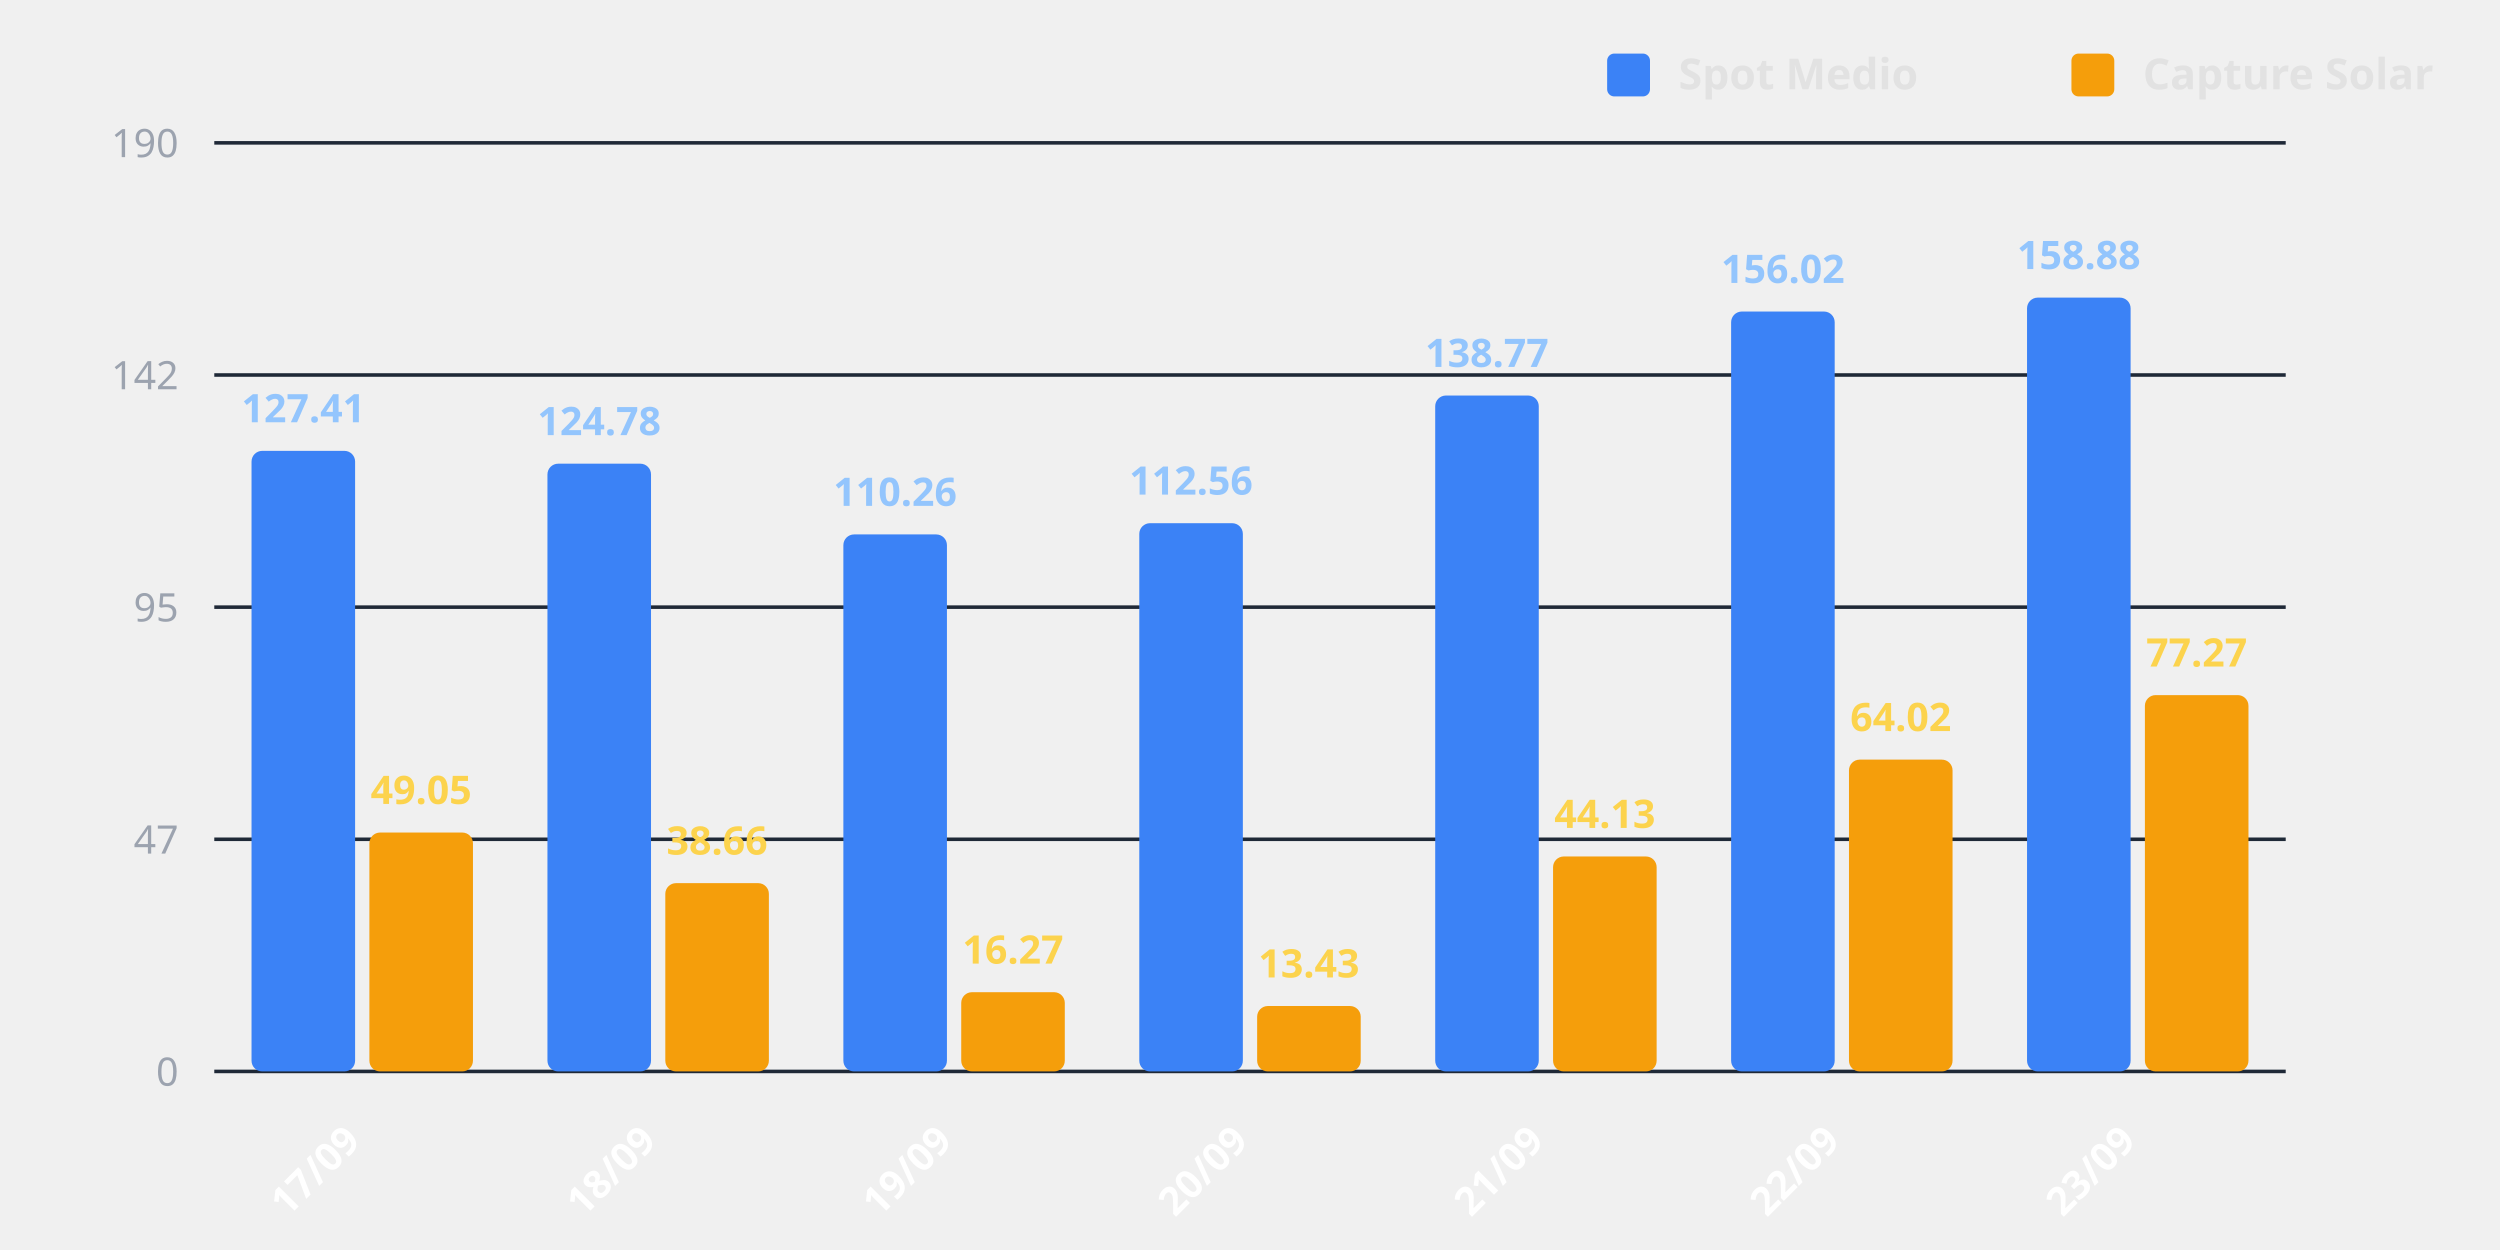
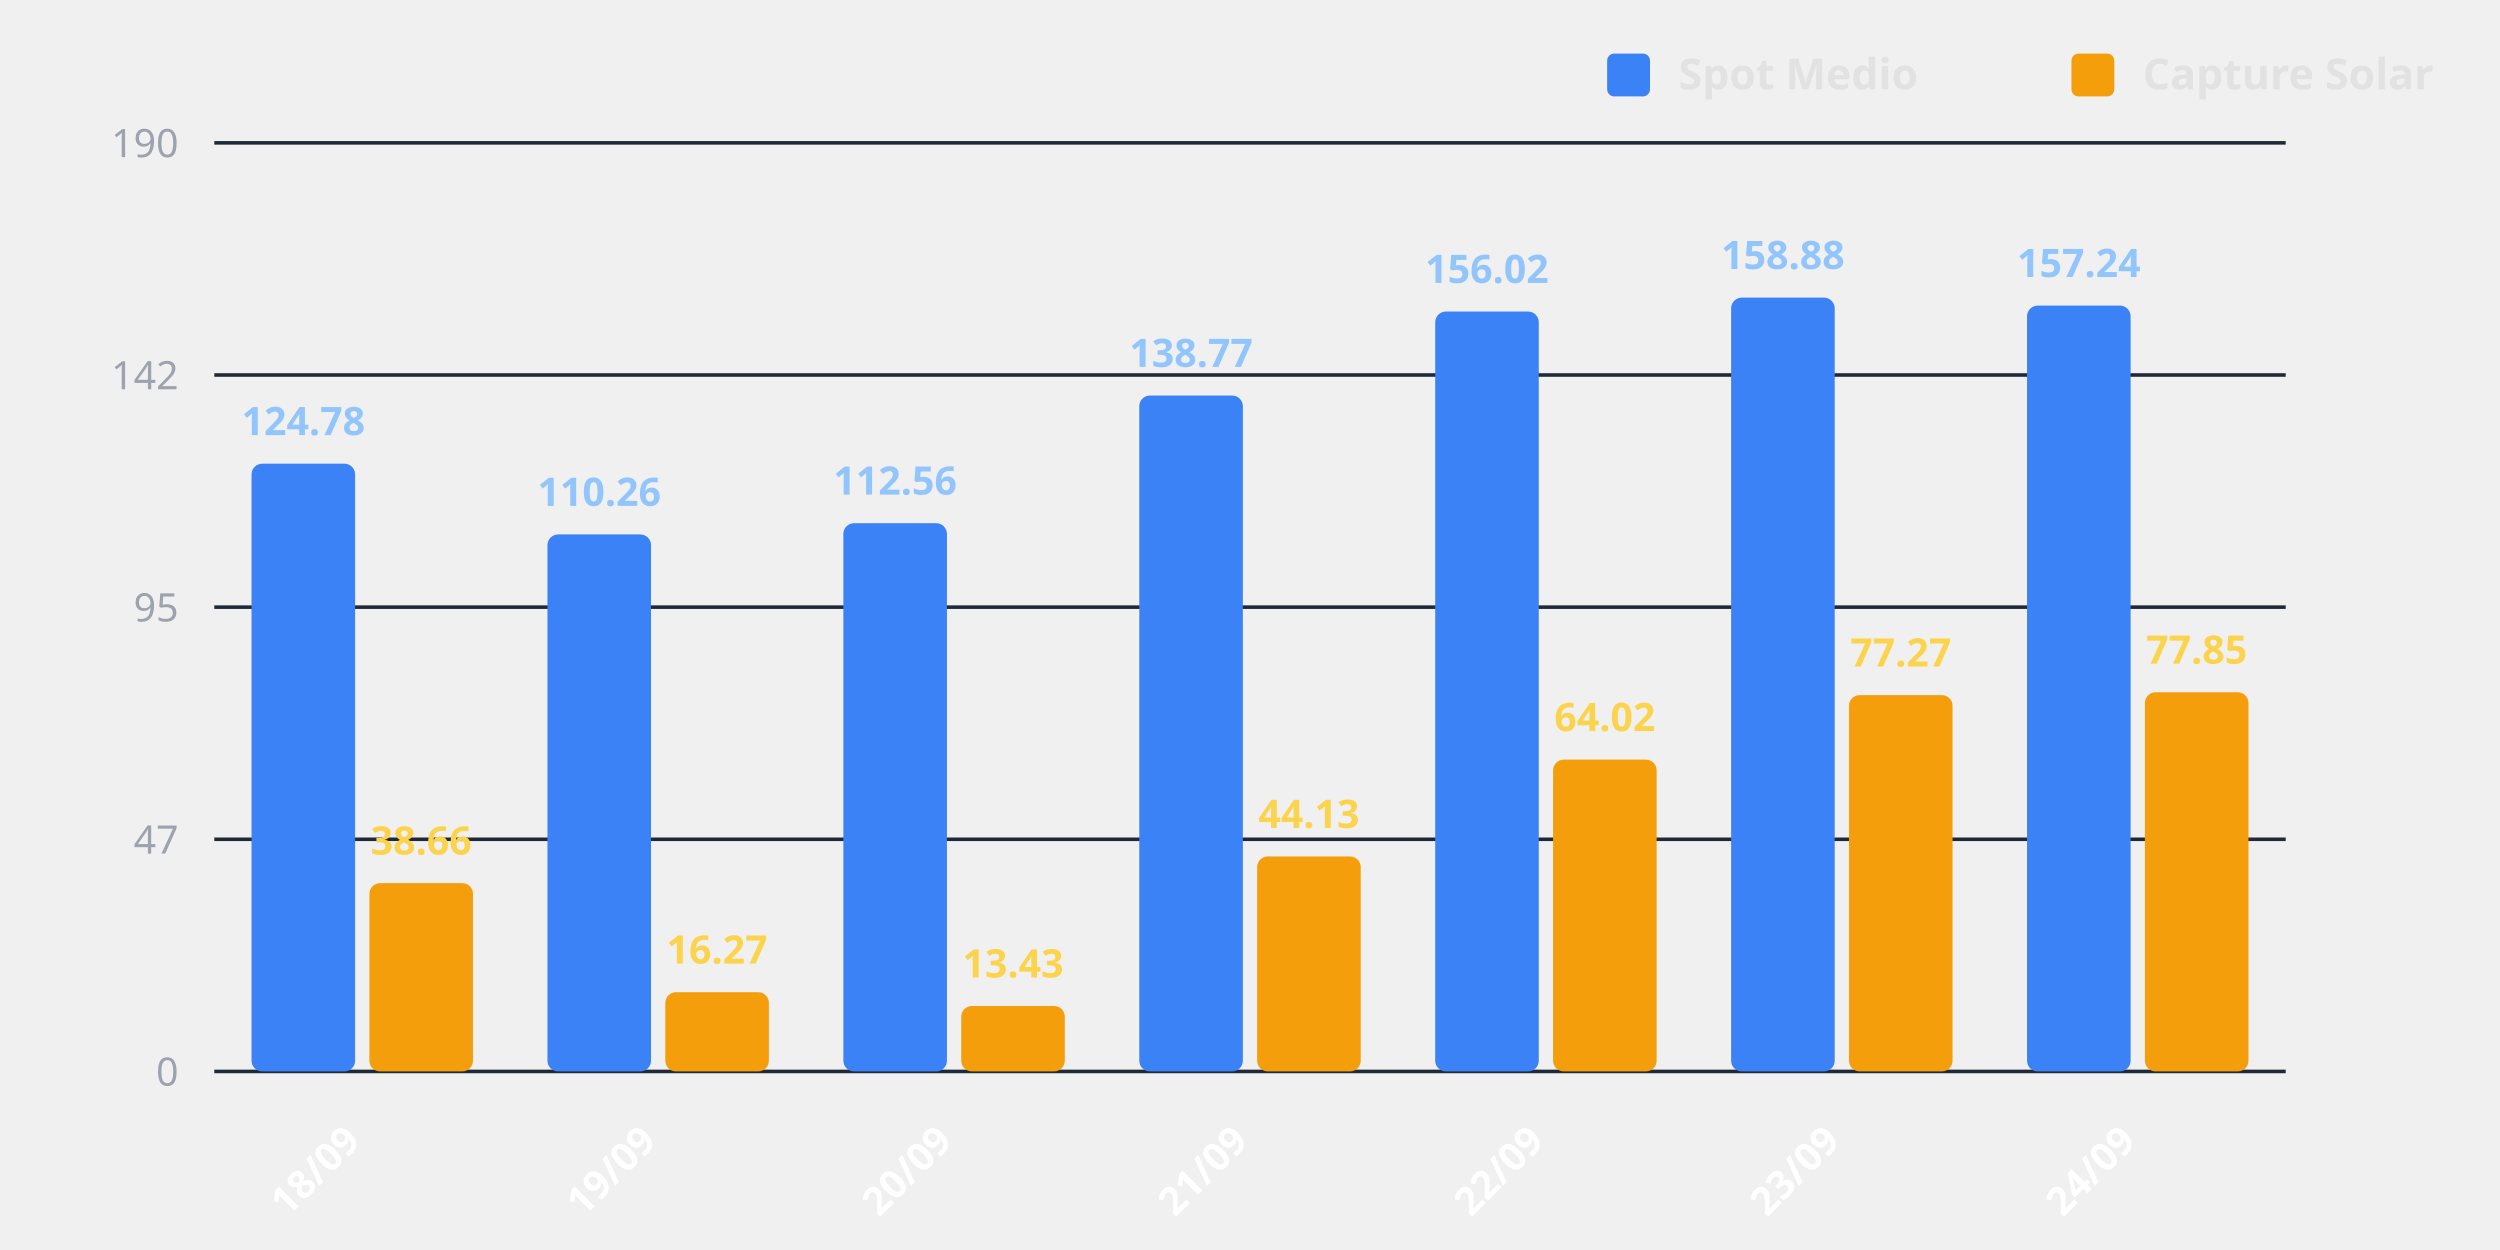
<svg xmlns="http://www.w3.org/2000/svg" viewBox="0 0 700 350" style="font-family: sans-serif; background-color: #0b0f19;">
  <rect x="450" y="15" width="12" height="12" fill="#3b82f6" rx="2" />
  <text x="470" y="25" font-size="12" fill="#e2e2e2" font-weight="bold">Spot Medio</text>
  <rect x="580" y="15" width="12" height="12" fill="#f59e0b" rx="2" />
  <text x="600" y="25" font-size="12" fill="#e2e2e2" font-weight="bold">Capture Solar</text>
  <line x1="60" y1="300.0" x2="640" y2="300.0" stroke="#1f2937" stroke-width="1" />
  <text x="50" y="304.0" text-anchor="end" font-size="11" fill="#9ca3af">0</text>
  <line x1="60" y1="235.0" x2="640" y2="235.0" stroke="#1f2937" stroke-width="1" />
  <text x="50" y="239.0" text-anchor="end" font-size="11" fill="#9ca3af">47</text>
  <line x1="60" y1="170.0" x2="640" y2="170.0" stroke="#1f2937" stroke-width="1" />
  <text x="50" y="174.0" text-anchor="end" font-size="11" fill="#9ca3af">95</text>
  <line x1="60" y1="105" x2="640" y2="105" stroke="#1f2937" stroke-width="1" />
  <text x="50" y="109" text-anchor="end" font-size="11" fill="#9ca3af">142</text>
  <line x1="60" y1="40.0" x2="640" y2="40.0" stroke="#1f2937" stroke-width="1" />
  <text x="50" y="44.0" text-anchor="end" font-size="11" fill="#9ca3af">190</text>
-   <text x="101.429" y="320" text-anchor="end" transform="rotate(-45, 101.4286, 320)" font-size="11" font-weight="bold" fill="#ffffff">17/09</text>
-   <rect x="70.429" y="126.239" width="29.0" height="173.761" fill="#3b82f6" rx="3" />
-   <text x="84.929" y="118.239" text-anchor="middle" font-size="11" font-weight="bold" fill="#93c5fd">127.41</text>
-   <rect x="103.429" y="233.11" width="29.0" height="66.89" fill="#f59e0b" rx="3" />
-   <text x="117.929" y="225.11" text-anchor="middle" font-size="11" font-weight="bold" fill="#fcd34d">49.05</text>
-   <text x="184.286" y="320" text-anchor="end" transform="rotate(-45, 184.2857, 320)" font-size="11" font-weight="bold" fill="#ffffff">18/09</text>
-   <rect x="153.286" y="129.833" width="29.0" height="170.167" fill="#3b82f6" rx="3" />
-   <text x="167.786" y="121.833" text-anchor="middle" font-size="11" font-weight="bold" fill="#93c5fd">124.78</text>
-   <rect x="186.286" y="247.281" width="29.0" height="52.719" fill="#f59e0b" rx="3" />
-   <text x="200.786" y="239.281" text-anchor="middle" font-size="11" font-weight="bold" fill="#fcd34d">38.66</text>
-   <text x="267.143" y="320" text-anchor="end" transform="rotate(-45, 267.1429, 320)" font-size="11" font-weight="bold" fill="#ffffff">19/09</text>
-   <rect x="236.143" y="149.64" width="29.0" height="150.36" fill="#3b82f6" rx="3" />
-   <text x="250.643" y="141.64" text-anchor="middle" font-size="11" font-weight="bold" fill="#93c5fd">110.26</text>
-   <rect x="269.143" y="277.817" width="29.0" height="22.183" fill="#f59e0b" rx="3" />
-   <text x="283.643" y="269.817" text-anchor="middle" font-size="11" font-weight="bold" fill="#fcd34d">16.27</text>
-   <text x="350.0" y="320" text-anchor="end" transform="rotate(-45, 350.0, 320)" font-size="11" font-weight="bold" fill="#ffffff">20/09</text>
-   <rect x="319.0" y="146.494" width="29.0" height="153.506" fill="#3b82f6" rx="3" />
-   <text x="333.5" y="138.494" text-anchor="middle" font-size="11" font-weight="bold" fill="#93c5fd">112.56</text>
-   <rect x="352.0" y="281.684" width="29.0" height="18.316" fill="#f59e0b" rx="3" />
-   <text x="366.5" y="273.684" text-anchor="middle" font-size="11" font-weight="bold" fill="#fcd34d">13.43</text>
-   <text x="432.857" y="320" text-anchor="end" transform="rotate(-45, 432.8571, 320)" font-size="11" font-weight="bold" fill="#ffffff">21/09</text>
-   <rect x="401.857" y="110.748" width="29.0" height="189.252" fill="#3b82f6" rx="3" />
-   <text x="416.357" y="102.748" text-anchor="middle" font-size="11" font-weight="bold" fill="#93c5fd">138.77</text>
-   <rect x="434.857" y="239.813" width="29.0" height="60.187" fill="#f59e0b" rx="3" />
-   <text x="449.357" y="231.813" text-anchor="middle" font-size="11" font-weight="bold" fill="#fcd34d">44.13</text>
-   <text x="515.714" y="320" text-anchor="end" transform="rotate(-45, 515.7143, 320)" font-size="11" font-weight="bold" fill="#ffffff">22/09</text>
-   <rect x="484.714" y="87.23" width="29.0" height="212.77" fill="#3b82f6" rx="3" />
-   <text x="499.214" y="79.23" text-anchor="middle" font-size="11" font-weight="bold" fill="#93c5fd">156.02</text>
-   <rect x="517.714" y="212.696" width="29.0" height="87.304" fill="#f59e0b" rx="3" />
-   <text x="532.214" y="204.696" text-anchor="middle" font-size="11" font-weight="bold" fill="#fcd34d">64.02</text>
-   <text x="598.571" y="320" text-anchor="end" transform="rotate(-45, 598.5714, 320)" font-size="11" font-weight="bold" fill="#ffffff">23/09</text>
-   <rect x="567.571" y="83.333" width="29.0" height="216.667" fill="#3b82f6" rx="3" />
-   <text x="582.071" y="75.333" text-anchor="middle" font-size="11" font-weight="bold" fill="#93c5fd">158.88</text>
-   <rect x="600.571" y="194.628" width="29.0" height="105.372" fill="#f59e0b" rx="3" />
-   <text x="615.071" y="186.628" text-anchor="middle" font-size="11" font-weight="bold" fill="#fcd34d">77.27</text>
+   <text x="101.429" y="320" text-anchor="end" transform="rotate(-45, 101.4286, 320)" font-size="11" font-weight="bold" fill="#ffffff">18/09</text>
+   <rect x="70.429" y="129.833" width="29.0" height="170.167" fill="#3b82f6" rx="3" />
+   <text x="84.929" y="121.833" text-anchor="middle" font-size="11" font-weight="bold" fill="#93c5fd">124.78</text>
+   <rect x="103.429" y="247.281" width="29.0" height="52.719" fill="#f59e0b" rx="3" />
+   <text x="117.929" y="239.281" text-anchor="middle" font-size="11" font-weight="bold" fill="#fcd34d">38.66</text>
+   <text x="184.286" y="320" text-anchor="end" transform="rotate(-45, 184.2857, 320)" font-size="11" font-weight="bold" fill="#ffffff">19/09</text>
+   <rect x="153.286" y="149.64" width="29.0" height="150.36" fill="#3b82f6" rx="3" />
+   <text x="167.786" y="141.64" text-anchor="middle" font-size="11" font-weight="bold" fill="#93c5fd">110.26</text>
+   <rect x="186.286" y="277.817" width="29.0" height="22.183" fill="#f59e0b" rx="3" />
+   <text x="200.786" y="269.817" text-anchor="middle" font-size="11" font-weight="bold" fill="#fcd34d">16.27</text>
+   <text x="267.143" y="320" text-anchor="end" transform="rotate(-45, 267.1429, 320)" font-size="11" font-weight="bold" fill="#ffffff">20/09</text>
+   <rect x="236.143" y="146.494" width="29.0" height="153.506" fill="#3b82f6" rx="3" />
+   <text x="250.643" y="138.494" text-anchor="middle" font-size="11" font-weight="bold" fill="#93c5fd">112.56</text>
+   <rect x="269.143" y="281.684" width="29.0" height="18.316" fill="#f59e0b" rx="3" />
+   <text x="283.643" y="273.684" text-anchor="middle" font-size="11" font-weight="bold" fill="#fcd34d">13.43</text>
+   <text x="350.0" y="320" text-anchor="end" transform="rotate(-45, 350.0, 320)" font-size="11" font-weight="bold" fill="#ffffff">21/09</text>
+   <rect x="319.0" y="110.748" width="29.0" height="189.252" fill="#3b82f6" rx="3" />
+   <text x="333.5" y="102.748" text-anchor="middle" font-size="11" font-weight="bold" fill="#93c5fd">138.77</text>
+   <rect x="352.0" y="239.813" width="29.0" height="60.187" fill="#f59e0b" rx="3" />
+   <text x="366.5" y="231.813" text-anchor="middle" font-size="11" font-weight="bold" fill="#fcd34d">44.13</text>
+   <text x="432.857" y="320" text-anchor="end" transform="rotate(-45, 432.8571, 320)" font-size="11" font-weight="bold" fill="#ffffff">22/09</text>
+   <rect x="401.857" y="87.23" width="29.0" height="212.77" fill="#3b82f6" rx="3" />
+   <text x="416.357" y="79.23" text-anchor="middle" font-size="11" font-weight="bold" fill="#93c5fd">156.02</text>
+   <rect x="434.857" y="212.696" width="29.0" height="87.304" fill="#f59e0b" rx="3" />
+   <text x="449.357" y="204.696" text-anchor="middle" font-size="11" font-weight="bold" fill="#fcd34d">64.02</text>
+   <text x="515.714" y="320" text-anchor="end" transform="rotate(-45, 515.7143, 320)" font-size="11" font-weight="bold" fill="#ffffff">23/09</text>
+   <rect x="484.714" y="83.333" width="29.0" height="216.667" fill="#3b82f6" rx="3" />
+   <text x="499.214" y="75.333" text-anchor="middle" font-size="11" font-weight="bold" fill="#93c5fd">158.88</text>
+   <rect x="517.714" y="194.628" width="29.0" height="105.372" fill="#f59e0b" rx="3" />
+   <text x="532.214" y="186.628" text-anchor="middle" font-size="11" font-weight="bold" fill="#fcd34d">77.27</text>
+   <text x="598.571" y="320" text-anchor="end" transform="rotate(-45, 598.5714, 320)" font-size="11" font-weight="bold" fill="#ffffff">24/09</text>
+   <rect x="567.571" y="85.563" width="29.0" height="214.437" fill="#3b82f6" rx="3" />
+   <text x="582.071" y="77.563" text-anchor="middle" font-size="11" font-weight="bold" fill="#93c5fd">157.24</text>
+   <rect x="600.571" y="193.836" width="29.0" height="106.164" fill="#f59e0b" rx="3" />
+   <text x="615.071" y="185.836" text-anchor="middle" font-size="11" font-weight="bold" fill="#fcd34d">77.85</text>
</svg>
